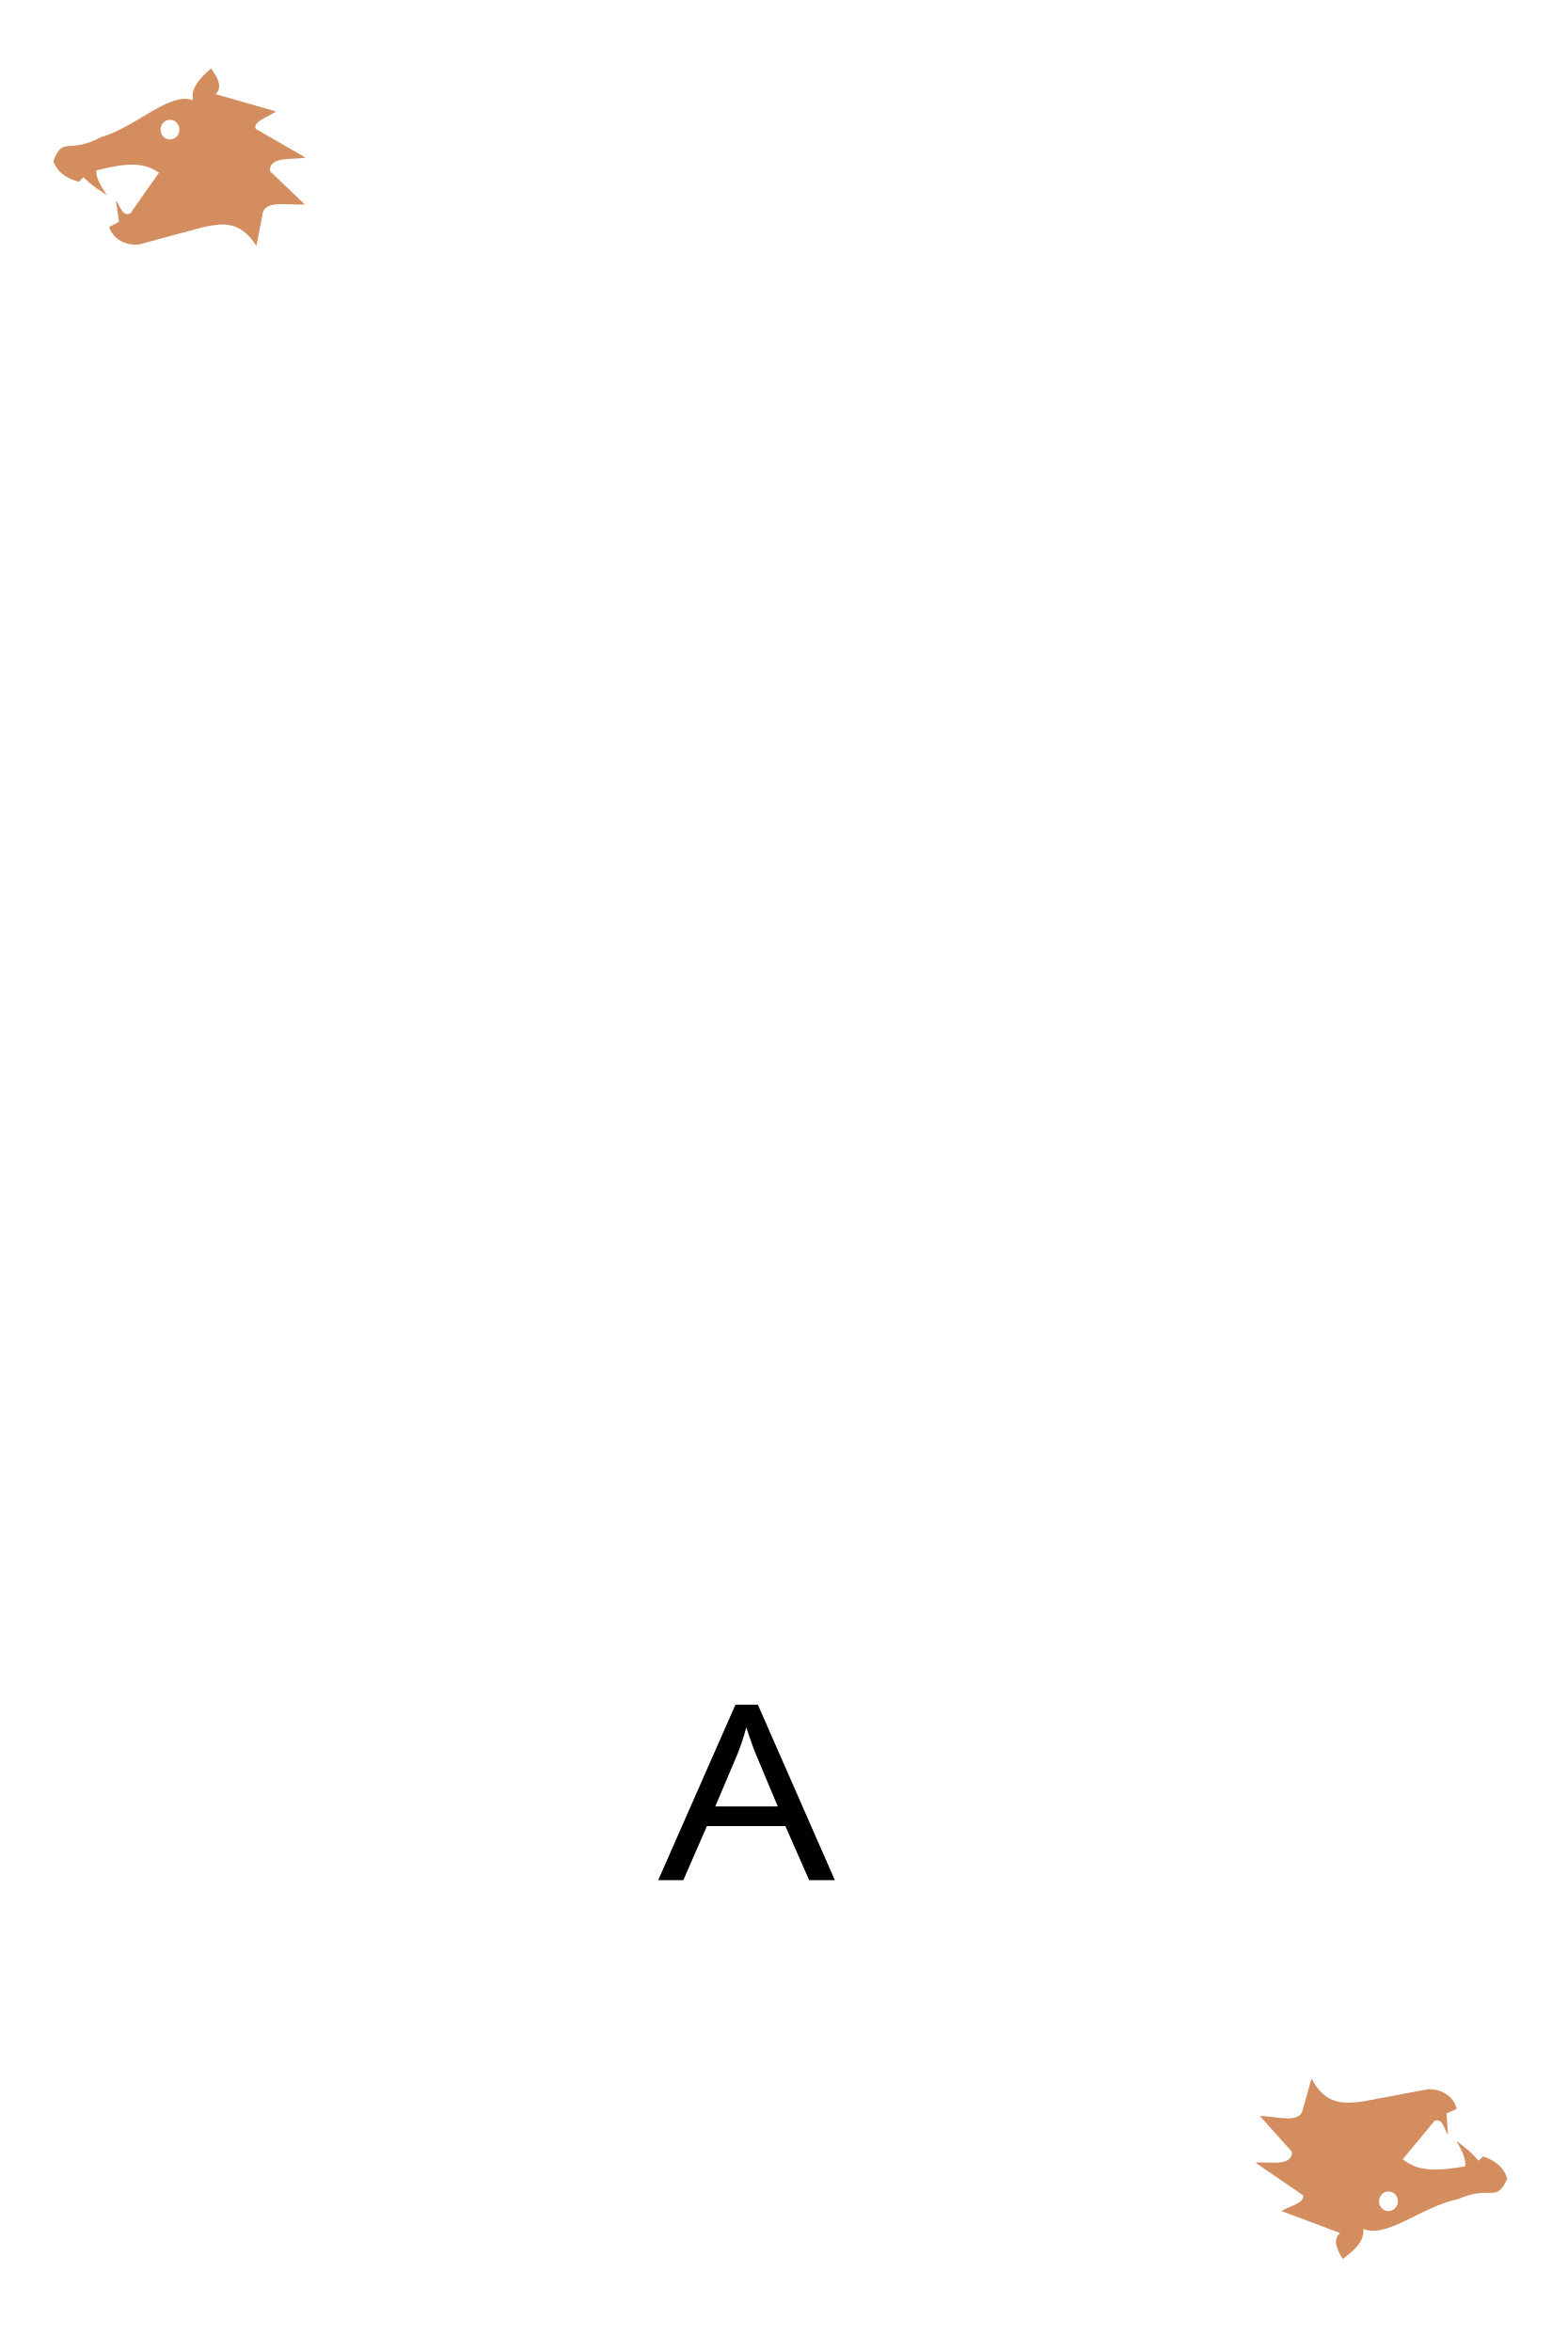
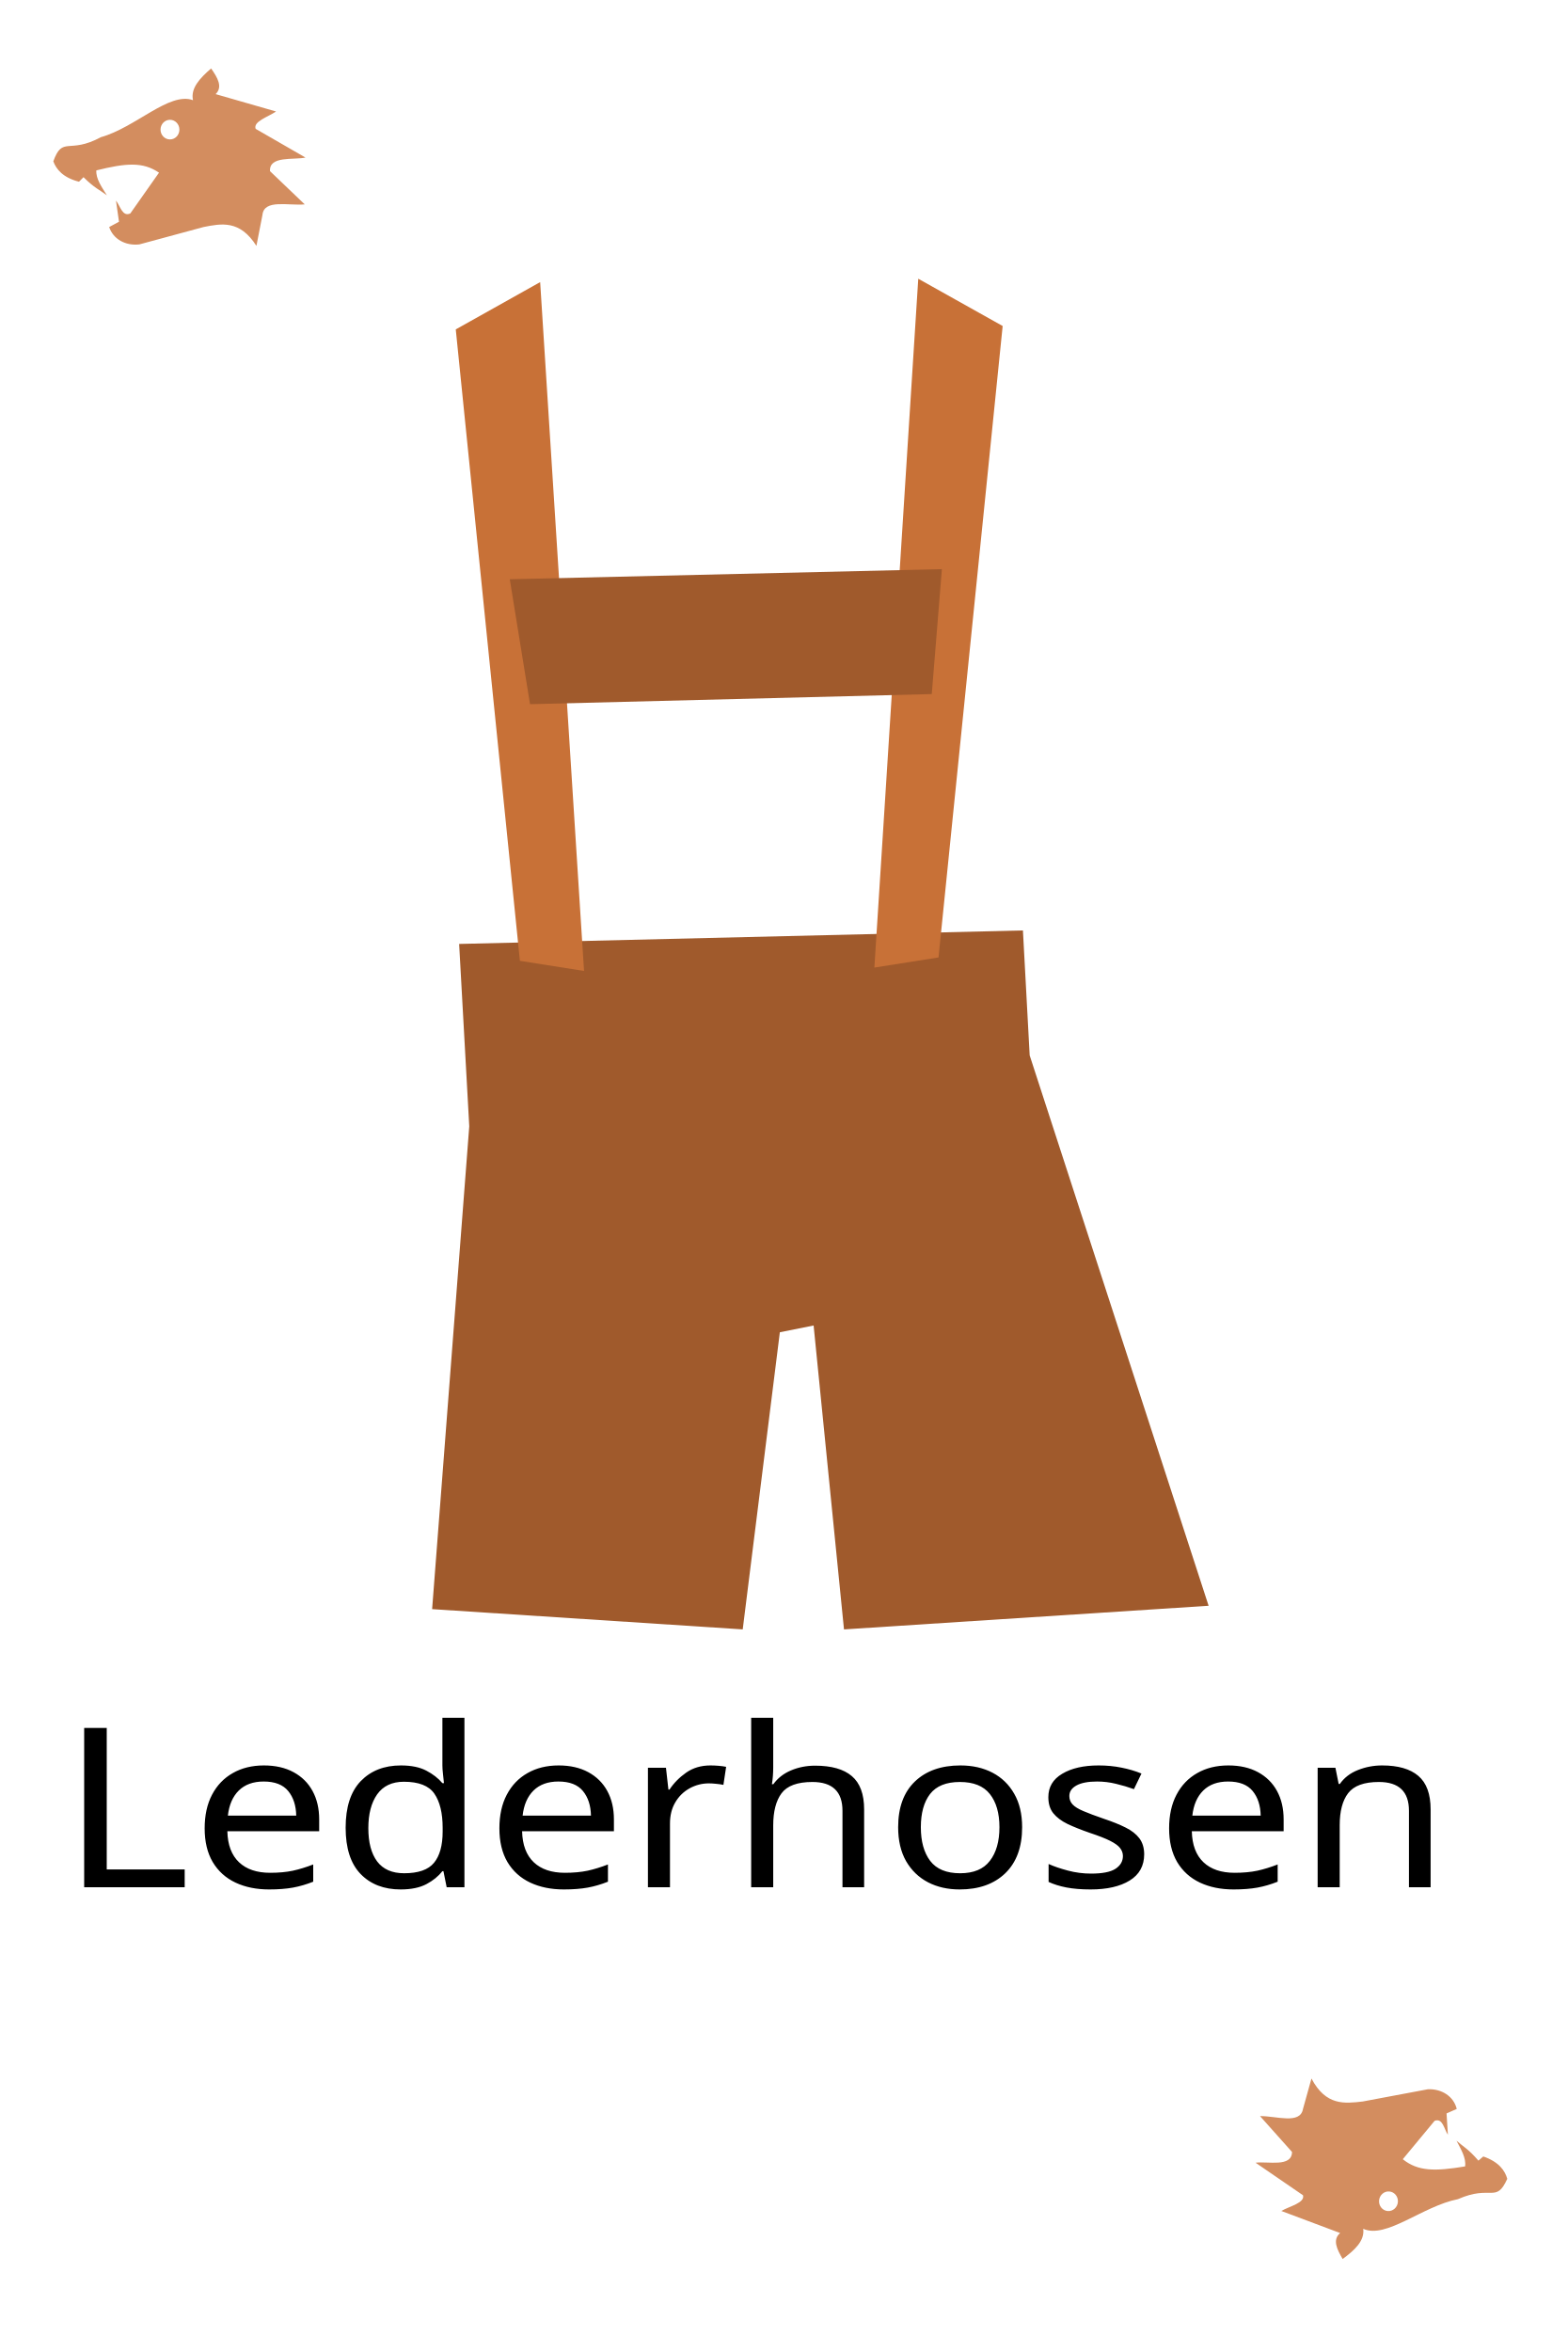
<svg xmlns="http://www.w3.org/2000/svg" xmlns:xlink="http://www.w3.org/1999/xlink" width="200" height="300" id="svg5382" version="1.1">
  <defs id="defs5384" />
  <g id="layer1" transform="translate(0,-752.3622)">
    <rect style="fill:#ffffff;stroke:none" id="rect5598" width="204.387" height="316.13" x="-2.691" y="746.839" />
-     <text xml:space="preserve" style="font-size:33.215px;font-style:normal;font-weight:normal;line-height:125%;letter-spacing:0px;word-spacing:0px;fill:#000000;fill-opacity:1;stroke:none;font-family:Sans" x="78.935" y="1055.479" id="text5494" transform="scale(1.063798,0.9400285)">
-       <tspan id="tspan5496" x="78.935" y="1055.479">A</tspan>
+     <text xml:space="preserve" style="font-size:30.117px;font-style:normal;font-weight:normal;line-height:125%;letter-spacing:0px;word-spacing:0px;fill:#000000;fill-opacity:1;stroke:none;font-family:Sans" x="7.219" y="1051.631" id="text5494" transform="scale(1.058958,0.9443246)">
+       <tspan id="tspan5496" x="7.219" y="1051.631">Lederhosen</tspan>
    </text>
    <g id="g3960">
      <path id="path5245" d="m 10.654,774.963 c 1.42,1.407 2.022,1.588 2.986,2.312 -0.665,-1.06 -1.425,-2.119 -1.349,-3.179 3.788,-0.94 5.934,-1.114 7.995,0.289 l -3.66,5.201 c -1.015,0.468 -1.276,-0.952 -1.83,-1.637 l 0.385,2.697 -1.252,0.674 c 0.514,1.553 2.085,2.418 3.853,2.215 l 8.187,-2.215 c 2.273,-0.445 4.63,-0.934 6.743,2.408 l 0.771,-3.949 c 0.195,-2.053 3.345,-1.15 5.394,-1.349 l -4.431,-4.238 c -0.129,-1.991 2.998,-1.401 4.527,-1.734 l -6.357,-3.66 c -0.343,-0.94 1.558,-1.506 2.601,-2.215 l -7.706,-2.215 c 0.94,-0.93 0.249,-2.093 -0.578,-3.275 -1.449,1.252 -2.639,2.54 -2.312,4.046 -3.03,-1.097 -7.31,3.478 -11.751,4.72 -4.105,2.22 -4.875,-0.219 -6.068,3.082 0.366,1.005 1.226,2.076 3.275,2.601 z" style="fill:#d38d5f;stroke:none" />
      <path transform="matrix(0.2519997,0,0,0.2519997,-3.986478,738.1806)" d="m 106.642,121.881 c 0,2.744 -2.139,4.969 -4.778,4.969 -2.639,0 -4.778,-2.225 -4.778,-4.969 0,-2.744 2.139,-4.969 4.778,-4.969 2.639,0 4.778,2.225 4.778,4.969 z" id="path5247" style="fill:#ffffff;stroke:none" />
    </g>
    <use x="0" y="0" xlink:href="#g3960" id="use3964" transform="matrix(-0.9968907,-0.07879671,0.07879671,-0.9968907,138.1676,1801.347)" width="200" height="300" />
+     <path style="fill:#a05a2c;stroke:none;stroke-width:1px;stroke-linecap:butt;stroke-linejoin:miter;stroke-opacity:1" d="m 59.867,143.658 -4.738,61.589 39.624,2.584 4.738,-37.901 4.307,-0.861 3.876,38.763 46.515,-3.015 -22.827,-70.203 -0.861,-15.936 -71.926,1.723 z" id="path13190" transform="translate(0,752.3622)" />
+     <path style="fill:#c87137;stroke:none" d="m 66.327,122.554 -8.183,-80.54 10.767,-6.03 5.599,87.862 z" id="path13192" transform="translate(0,752.3622)" />
+     <path id="path13194" d="m 119.733,874.485 8.183,-80.54 -10.767,-6.03 -5.599,87.862 z" style="fill:#c87137;stroke:none" />
+     <path style="fill:#a05a2c;stroke:none;stroke-width:1px;stroke-linecap:butt;stroke-linejoin:miter;stroke-opacity:1" d="m 65.035,73.885 2.584,15.936 51.253,-1.292 1.292,-15.936 z" id="path13196" transform="translate(0,752.3622)" />
  </g>
</svg>
